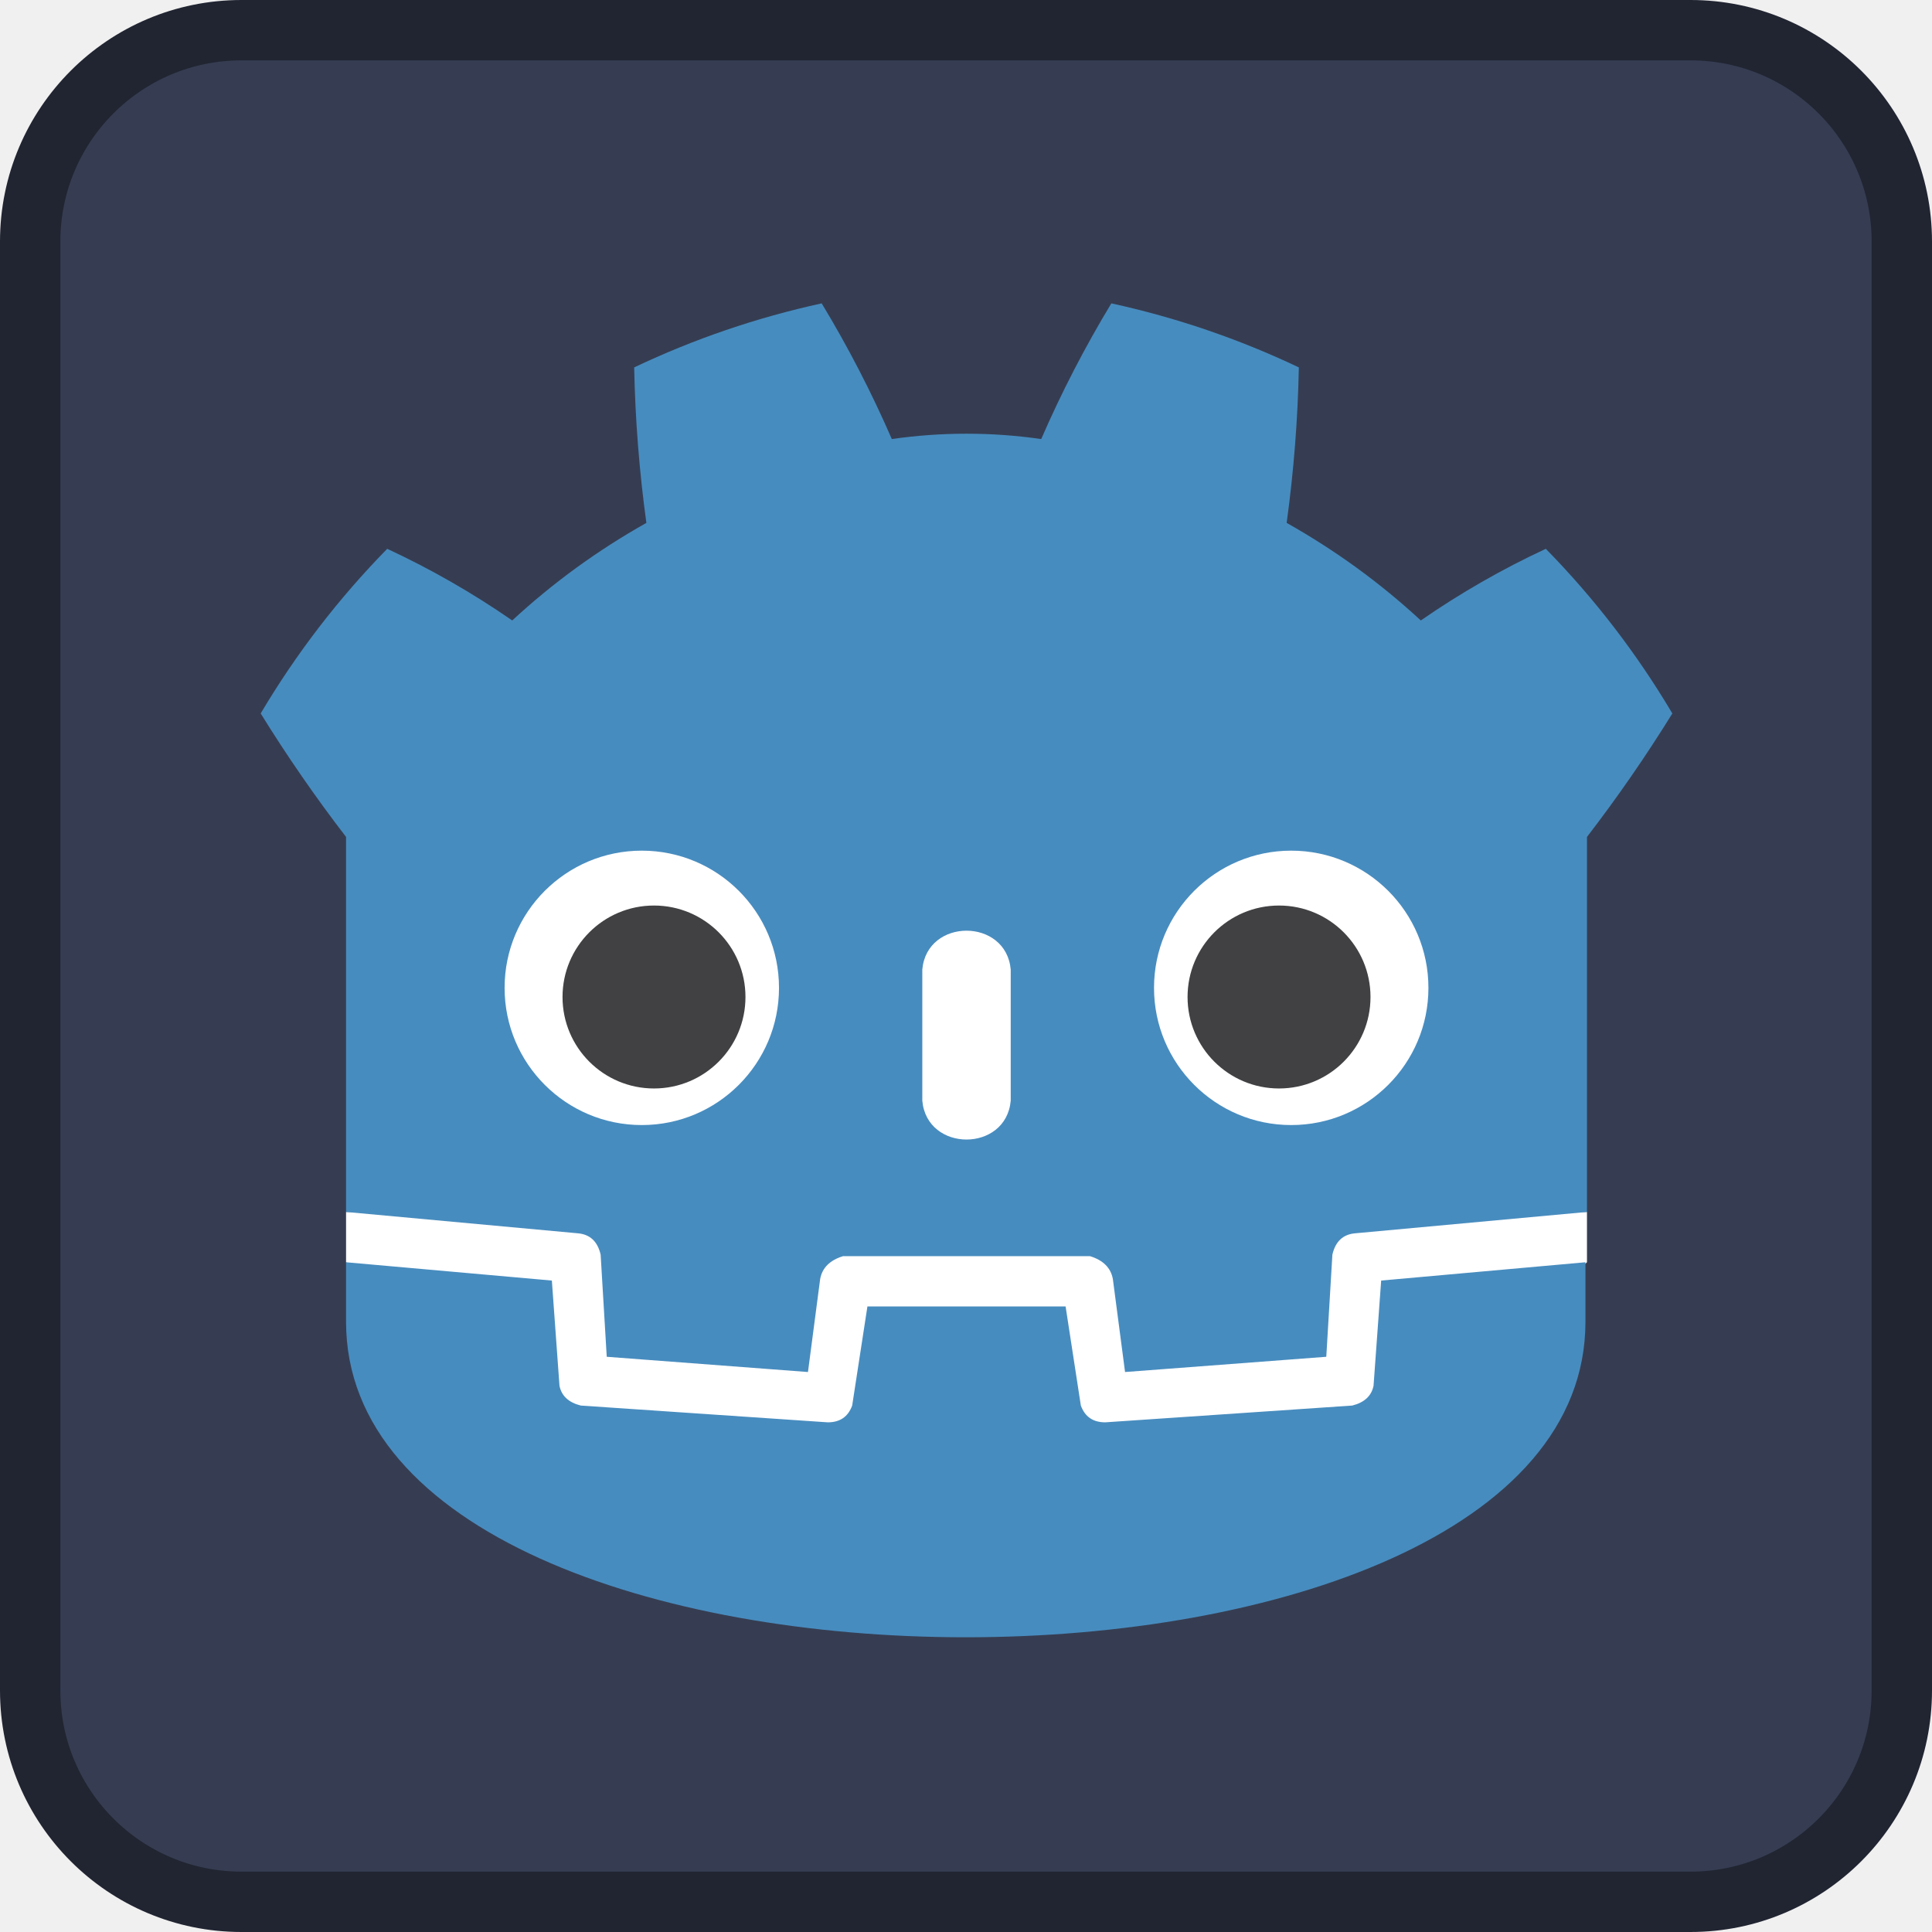
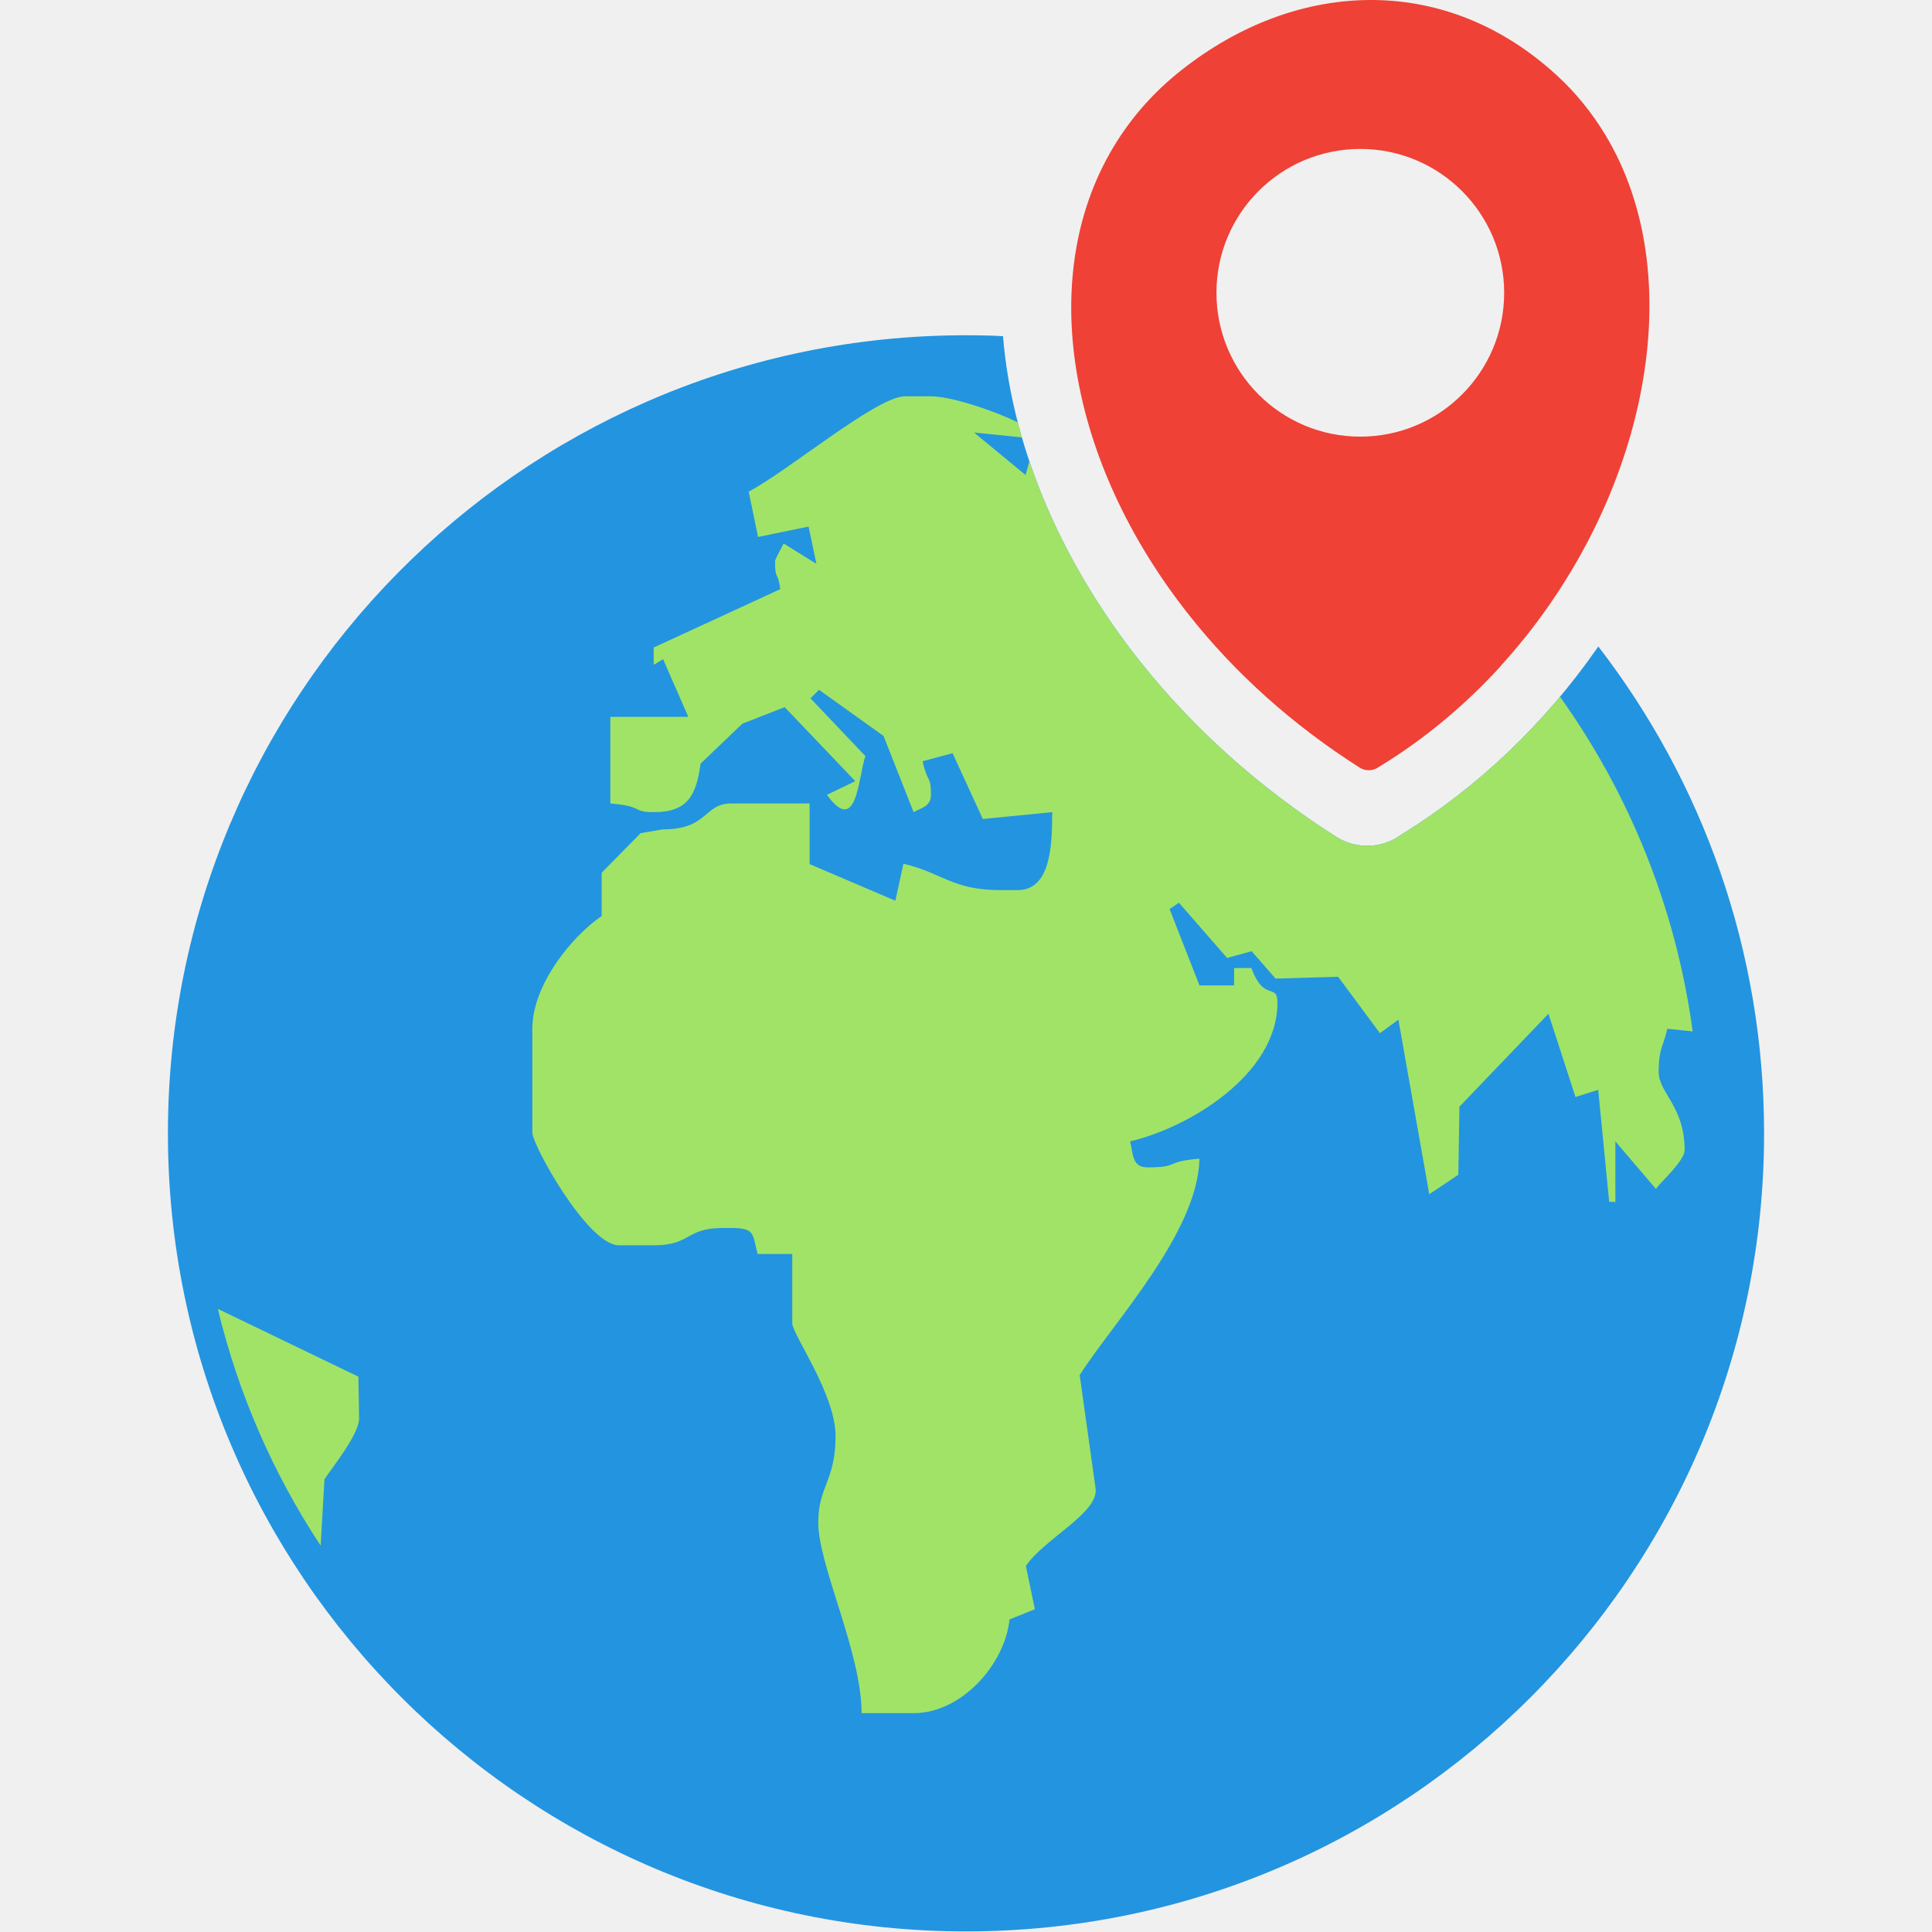
- <svg xmlns="http://www.w3.org/2000/svg" height="128" width="128">
-   <rect x="2" y="2" width="124" height="124" rx="14" fill="#363d52" stroke="#212532" stroke-width="4" />
-   <g transform="scale(.101) translate(122 122)">
-     <g fill="#fff">
-       <path d="M105 673v33q407 354 814 0v-33z" />
-       <path fill="#478cbf" d="m105 673 152 14q12 1 15 14l4 67 132 10 8-61q2-11 15-15h162q13 4 15 15l8 61 132-10 4-67q3-13 15-14l152-14V427q30-39 56-81-35-59-83-108-43 20-82 47-40-37-88-64 7-51 8-102-59-28-123-42-26 43-46 89-49-7-98 0-20-46-46-89-64 14-123 42 1 51 8 102-48 27-88 64-39-27-82-47-48 49-83 108 26 42 56 81zm0 33v39c0 276 813 276 813 0v-39l-134 12-5 69q-2 10-14 13l-162 11q-12 0-16-11l-10-65H447l-10 65q-4 11-16 11l-162-11q-12-3-14-13l-5-69z" />
-       <path d="M483 600c3 34 55 34 58 0v-86c-3-34-55-34-58 0z" />
-       <circle cx="725" cy="526" r="90" />
-       <circle cx="299" cy="526" r="90" />
-     </g>
-     <g fill="#414042">
-       <circle cx="307" cy="532" r="60" />
-       <circle cx="717" cy="532" r="60" />
-     </g>
-   </g>
+ <svg xmlns="http://www.w3.org/2000/svg" shape-rendering="geometricPrecision" text-rendering="geometricPrecision" image-rendering="optimizeQuality" fill-rule="evenodd" clip-rule="evenodd" viewBox="0 0 512 512" version="1.1" id="svg8" width="512" height="512">
+   <defs id="defs12" />
+   <path fill="#2394e0" d="m 258.46,88.857 c 3.289,0.037 6.559,0.16 9.808,0.35 l 0.002,0.003 a 201.6,201.6 0 0 0 -2.467,-0.128 c 2.594,31.529 16.938,61.876 36.479,86.403 13.735,17.241 31.144,33.137 51.852,46.292 5.47,3.47 12.311,3.022 17.234,-0.594 20.503,-12.655 38.023,-29.538 51.787,-49.269 l 0.002,-10e-4 0.235,-0.339 0.18,-0.26 -0.004,0.005 c 27.543,35.706 43.932,80.452 43.932,129.022 0,116.797 -94.712,211.502 -211.503,211.502 C 139.207,511.848 44.5,417.14 44.5,300.341 44.5,184.657 137.428,90.631 252.699,88.87 c 1.921,-0.03 3.841,-0.034 5.761,-0.013 z" id="path2" />
+   <path fill="#a1e367" d="M 84.975,409.608 A 197.972,197.972 0 0 1 57.727,346.867 l 37.251,17.963 0.19,11.113 c 0,4.084 -6.972,12.773 -9.181,16.074 z M 413.419,184.646 c 18.345,25.696 30.741,55.93 35.158,88.698 l -6.723,-0.721 c -1.194,5.148 -2.291,5.277 -2.291,11.475 0,5.467 6.884,9.126 6.884,20.665 0,3.092 -7.26,9.274 -7.579,10.352 l -10.783,-12.648 v 16.071 l -1.637,-0.062 -2.906,-29.657 -6.021,1.898 -7.164,-22.062 -23.597,24.629 -0.283,18.036 -7.703,5.167 -8.183,-46.259 -4.894,3.577 -11.086,-14.959 -16.568,0.493 -6.347,-7.254 -6.497,1.786 -12.777,-14.642 -2.469,1.679 7.917,20.234 9.187,10e-4 v -4.593 l 4.589,0.002 c 3.311,9.151 6.888,3.731 6.888,9.188 0,19.094 -23.585,33.133 -39.033,36.727 0.825,3.453 0.506,6.895 4.587,6.895 8.652,0 4.352,-1.515 13.782,-2.296 -0.439,19.508 -22.377,42.806 -31.744,57.33 l 4.194,29.914 c 1.104,6.497 -13.49,13.37 -18.453,20.687 l 2.381,11.459 -6.722,2.716 c -1.178,11.773 -12.606,24.834 -25.427,24.834 l -13.771,-0.002 c 0,-16.119 -11.484,-39.126 -11.484,-50.518 0,-9.673 4.588,-10.974 4.588,-22.957 0,-11.071 -11.474,-26.947 -11.474,-29.845 v -18.368 h -9.186 c -1.364,-5.119 -0.531,-6.886 -6.885,-6.886 h -2.297 c -10.03,0 -8.335,4.59 -18.367,4.59 h -9.189 c -8.281,0 -22.957,-26.579 -22.957,-29.85 v -27.55 c 0,-11.891 10.881,-24.833 18.369,-29.854 v -11.474 l 10.333,-10.506 5.74,-0.977 c 12.319,0 10.857,-6.885 18.369,-6.885 l 20.667,0.002 v 16.071 l 22.721,9.702 2.141,-9.804 c 10.297,2.413 12.974,6.994 25.659,6.994 h 4.588 c 8.713,0 9.182,-11.56 9.182,-20.661 l -18.394,1.818 -8.001,-17.433 -7.956,2.117 c 1.429,6.237 2.211,3.645 2.211,8.906 0,3.097 -2.552,3.442 -4.596,4.592 l -7.956,-20.19 -17.104,-12.217 -2.272,2.232 14.566,15.326 c -1.935,5.496 -2.163,21.373 -10.193,10.253 l 7.511,-3.614 -18.721,-19.618 -11.215,4.386 -11.07,10.602 c -1.157,8.54 -3.485,12.837 -12.42,12.837 -5.949,0 -2.357,-1.54 -11.484,-2.296 v -22.957 h 20.662 l -6.695,-15.291 -2.483,1.514 v -4.596 l 33.552,-15.469 c -0.633,-4.817 -1.404,-2.234 -1.404,-7.488 0,-0.314 2.254,-4.551 2.296,-4.599 l 8.678,5.388 -2.074,-9.883 -13.39,2.754 -2.484,-12.014 c 10.616,-5.591 33.976,-25.266 41.405,-25.266 l 6.892,-0.002 c 4.995,0 15.76,3.394 23.014,6.916 0.344,1.33 0.708,2.656 1.091,3.977 l -12.686,-1.286 13.67,11.261 0.997,-3.651 c 6.526,19.331 16.935,37.491 29.489,53.248 13.735,17.241 31.144,33.137 51.852,46.292 5.47,3.47 12.311,3.022 17.234,-0.594 15.941,-9.839 30.079,-22.235 42.051,-36.537 z" id="path4" />
+   <path fill="#ef4136" d="m 397.688,176.548 c -9.285,10.181 -20.099,19.302 -32.242,26.678 a 4.549,4.549 0 0 1 -5.182,0.166 c -17.941,-11.412 -33.007,-25.117 -44.851,-40.018 -16.347,-20.498 -26.628,-43.224 -30.15,-65.116 -3.589,-22.192 -0.232,-43.556 10.815,-60.913 4.351,-6.862 9.916,-13.107 16.693,-18.507 15.582,-12.408 33.373,-18.969 51.113,-18.836 17.077,0.132 33.938,6.495 48.505,19.8 5.117,4.652 9.42,9.985 12.941,15.764 11.877,19.568 14.434,44.518 9.219,69.801 -5.149,24.983 -17.939,50.366 -36.861,71.129 z M 360.496,39.47 c 21.062,0 38.123,17.076 38.123,38.123 0,21.064 -17.077,38.124 -38.123,38.124 -21.064,0 -38.123,-17.06 -38.123,-38.124 C 322.357,56.53 339.432,39.47 360.496,39.47 Z" id="path6" />
</svg>
